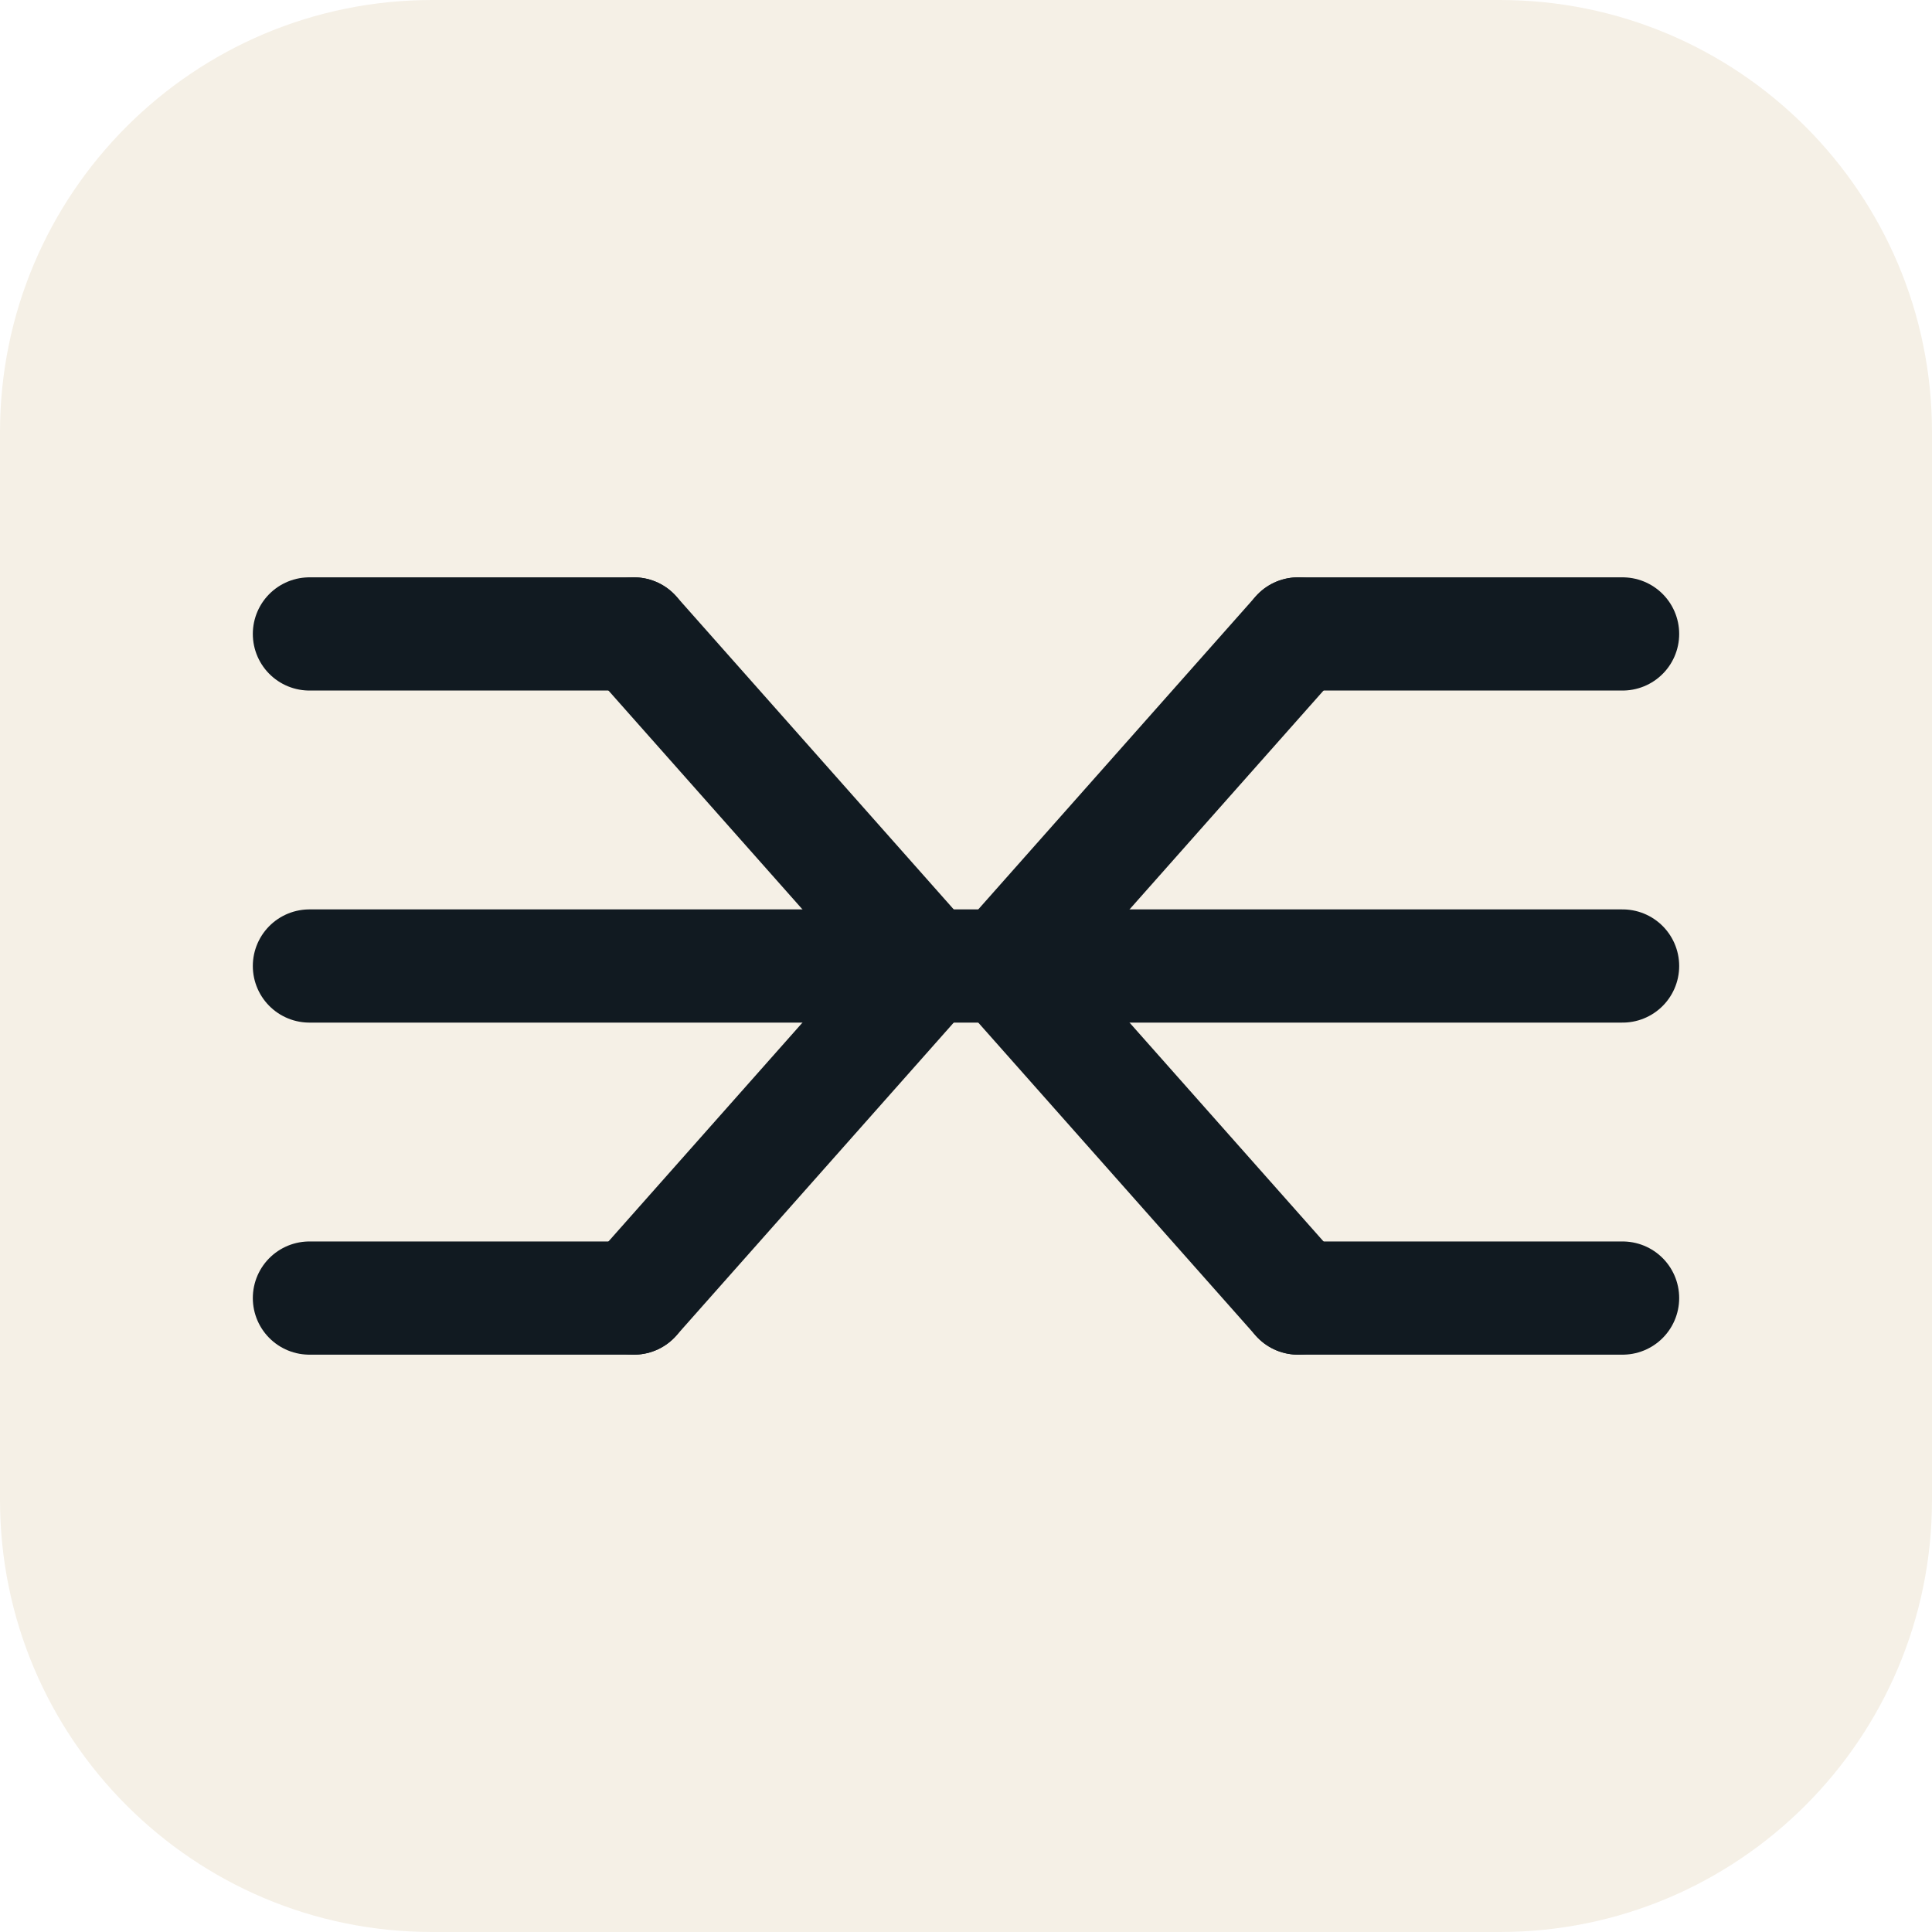
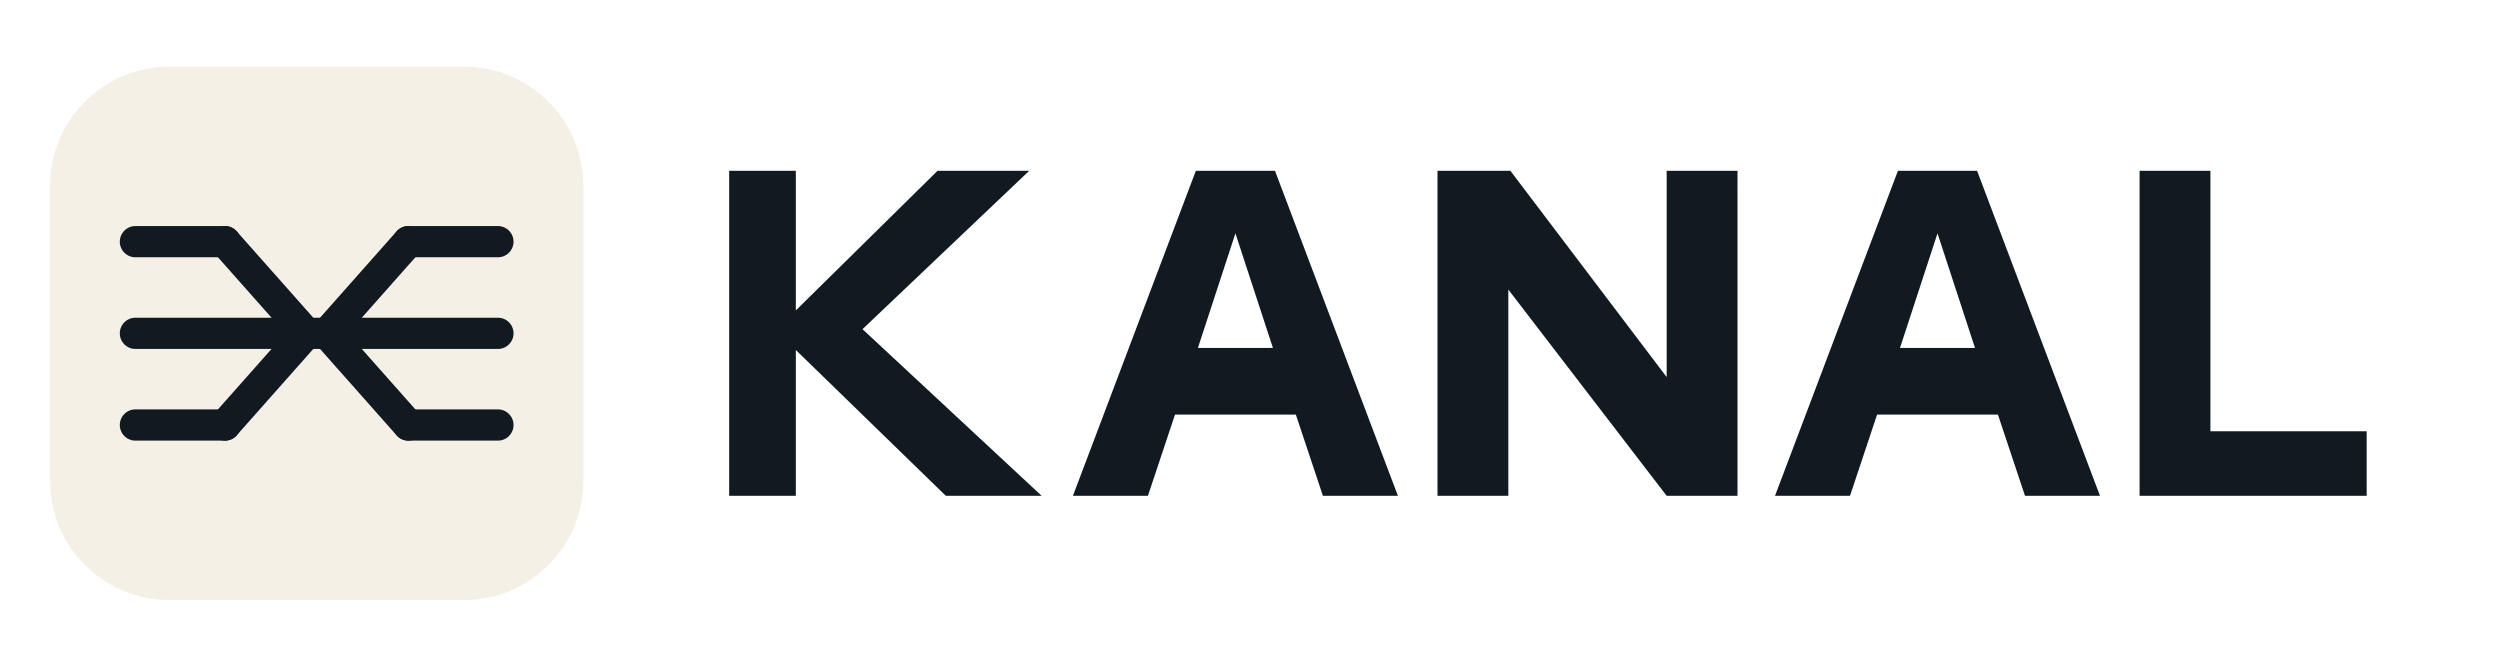
- <svg xmlns="http://www.w3.org/2000/svg" viewBox="0 0 512 512" width="512" height="512" role="img" aria-label="Kanal">
-   <rect width="512" height="512" rx="114.534" fill="#F5F0E6" />
-   <line x1="82" y1="168" x2="168" y2="168" stroke="#111A21" stroke-width="30" stroke-linecap="round" />
-   <line x1="82" y1="256" x2="246" y2="256" stroke="#111A21" stroke-width="30" stroke-linecap="round" />
-   <line x1="82" y1="344" x2="168" y2="344" stroke="#111A21" stroke-width="30" stroke-linecap="round" />
-   <line x1="168" y1="168" x2="246" y2="256" stroke="#111A21" stroke-width="30" stroke-linecap="round" />
-   <line x1="168" y1="344" x2="246" y2="256" stroke="#111A21" stroke-width="30" stroke-linecap="round" />
-   <line x1="246" y1="256" x2="266" y2="256" stroke="#111A21" stroke-width="30" stroke-linecap="round" />
-   <line x1="266" y1="256" x2="344" y2="168" stroke="#111A21" stroke-width="30" stroke-linecap="round" />
-   <line x1="266" y1="256" x2="344" y2="344" stroke="#111A21" stroke-width="30" stroke-linecap="round" />
-   <line x1="344" y1="168" x2="430" y2="168" stroke="#111A21" stroke-width="30" stroke-linecap="round" />
-   <line x1="266" y1="256" x2="430" y2="256" stroke="#111A21" stroke-width="30" stroke-linecap="round" />
-   <line x1="344" y1="344" x2="430" y2="344" stroke="#111A21" stroke-width="30" stroke-linecap="round" />
+ <svg xmlns="http://www.w3.org/2000/svg" viewBox="0 0 1200 320" width="1200" height="320" role="img" aria-label="Kanal">
+   <rect x="24" y="32" width="256" height="256" rx="57.267" fill="#F5F0E6" />
+   <g transform="translate(24 32) scale(.5)">
+     <line x1="82" y1="168" x2="168" y2="168" stroke="#111A21" stroke-width="30" stroke-linecap="round" />
+     <line x1="82" y1="256" x2="246" y2="256" stroke="#111A21" stroke-width="30" stroke-linecap="round" />
+     <line x1="82" y1="344" x2="168" y2="344" stroke="#111A21" stroke-width="30" stroke-linecap="round" />
+     <line x1="168" y1="168" x2="246" y2="256" stroke="#111A21" stroke-width="30" stroke-linecap="round" />
+     <line x1="168" y1="344" x2="246" y2="256" stroke="#111A21" stroke-width="30" stroke-linecap="round" />
+     <line x1="246" y1="256" x2="266" y2="256" stroke="#111A21" stroke-width="30" stroke-linecap="round" />
+     <line x1="266" y1="256" x2="344" y2="168" stroke="#111A21" stroke-width="30" stroke-linecap="round" />
+     <line x1="266" y1="256" x2="344" y2="344" stroke="#111A21" stroke-width="30" stroke-linecap="round" />
+     <line x1="344" y1="168" x2="430" y2="168" stroke="#111A21" stroke-width="30" stroke-linecap="round" />
+     <line x1="266" y1="256" x2="430" y2="256" stroke="#111A21" stroke-width="30" stroke-linecap="round" />
+     <line x1="344" y1="344" x2="430" y2="344" stroke="#111A21" stroke-width="30" stroke-linecap="round" />
+   </g>
+   <path d="M350 82H382V149L450 82H494L414 158L500 238H454L382 168V238H350Z M515 238L574 82H612L671 238H635L622 199H564L551 238H515Z M575 167H611L593 112L575 167Z M690 238V82H725L800 181V82H834V238H800L724 139V238H690Z M852 238L911 82H949L1008 238H972L959 199H901L888 238H852Z M912 167H948L930 112L912 167Z M1027 82H1061V207H1136V238H1027V82Z" fill="#111A21" fill-rule="evenodd" />
</svg>
